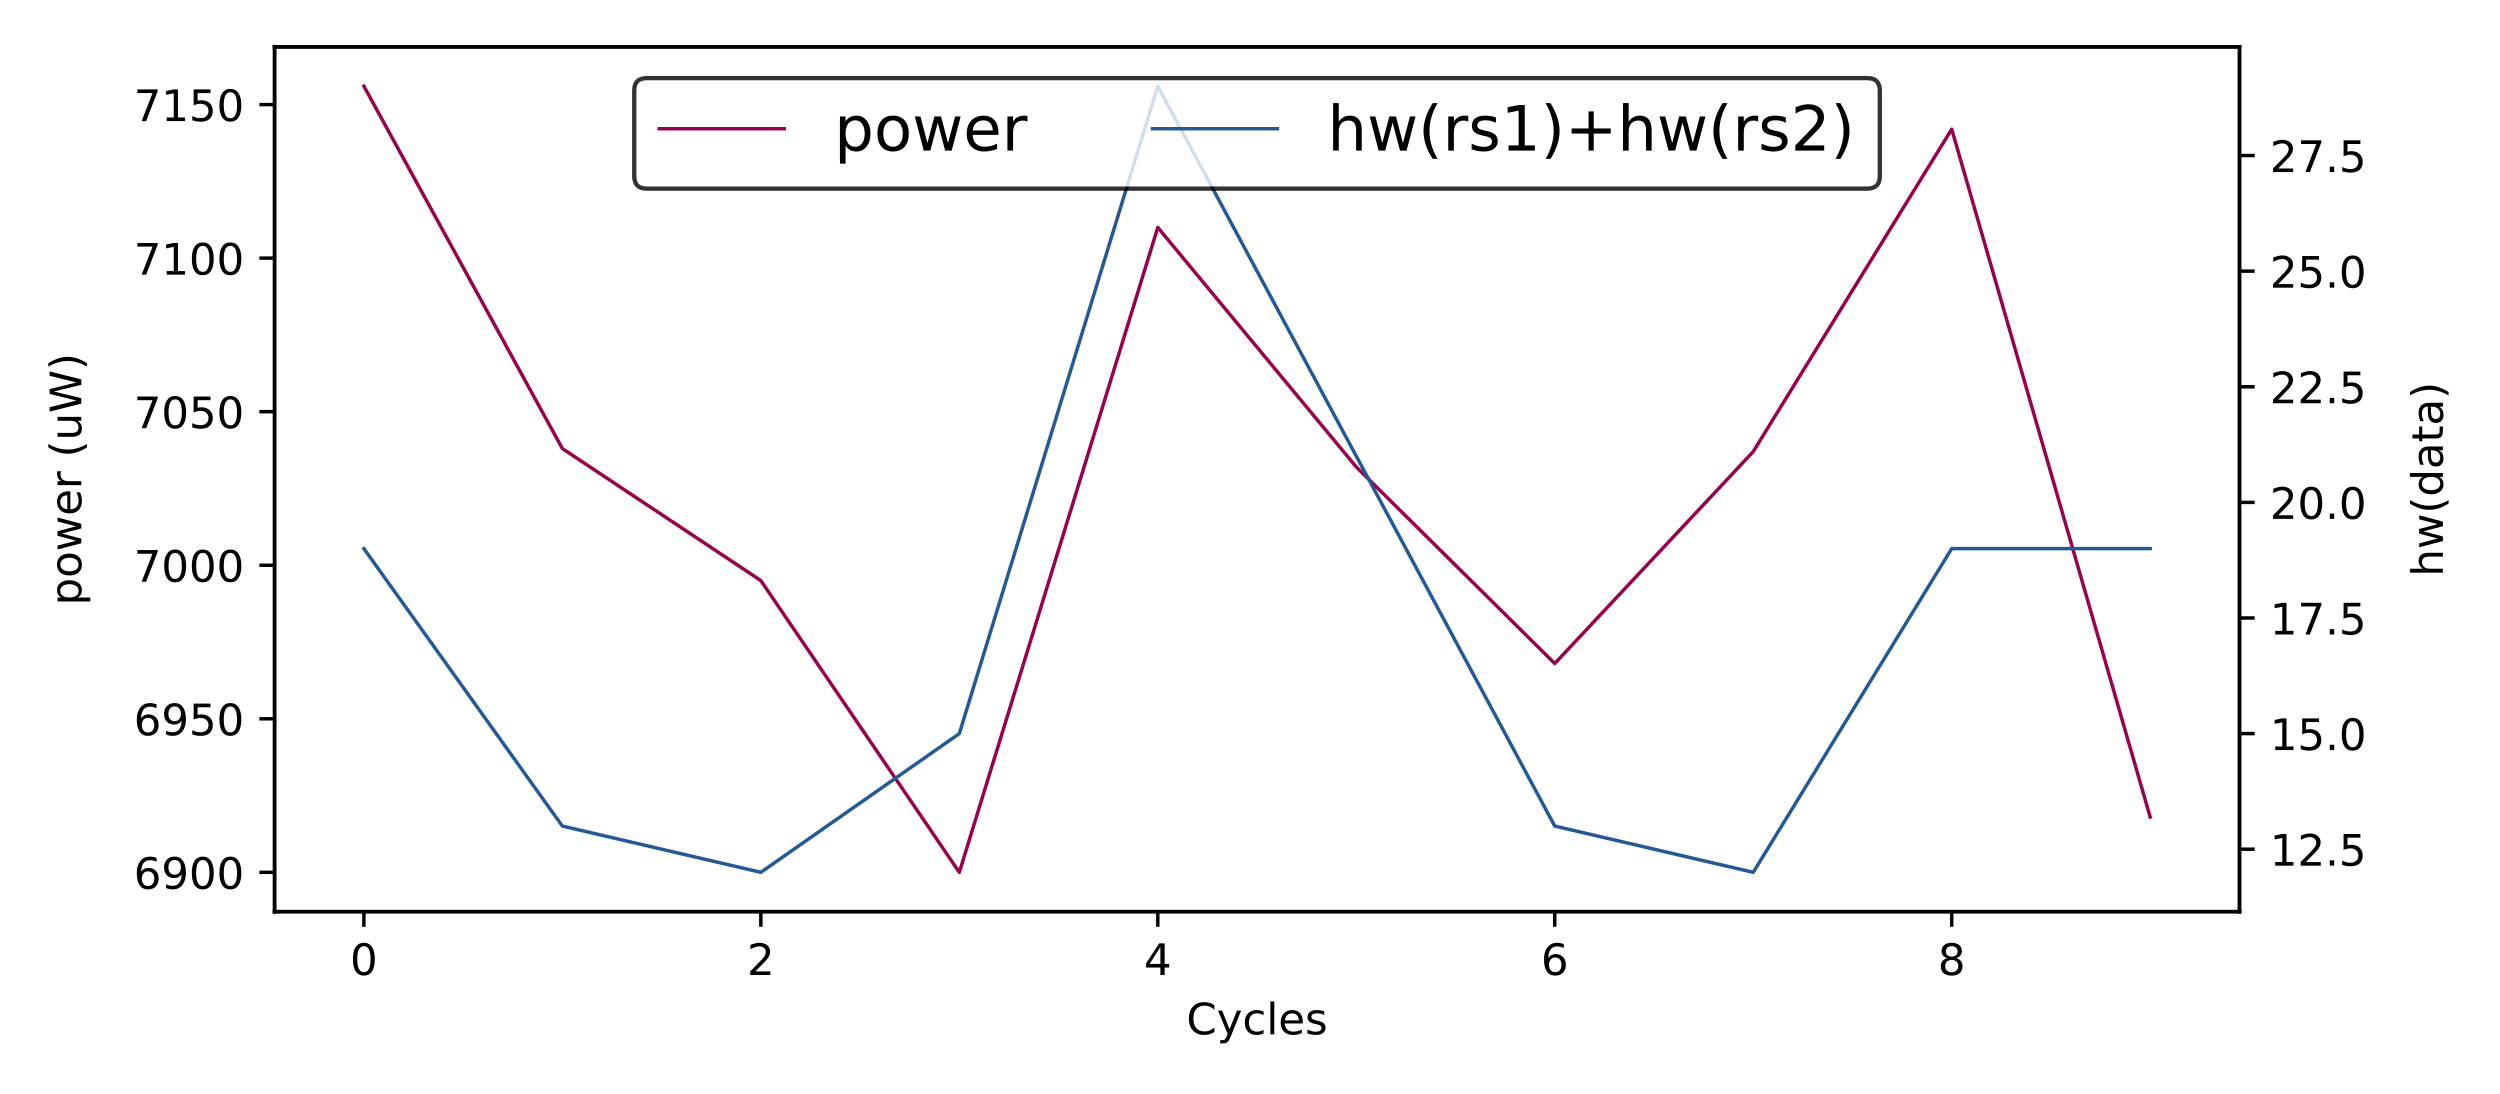
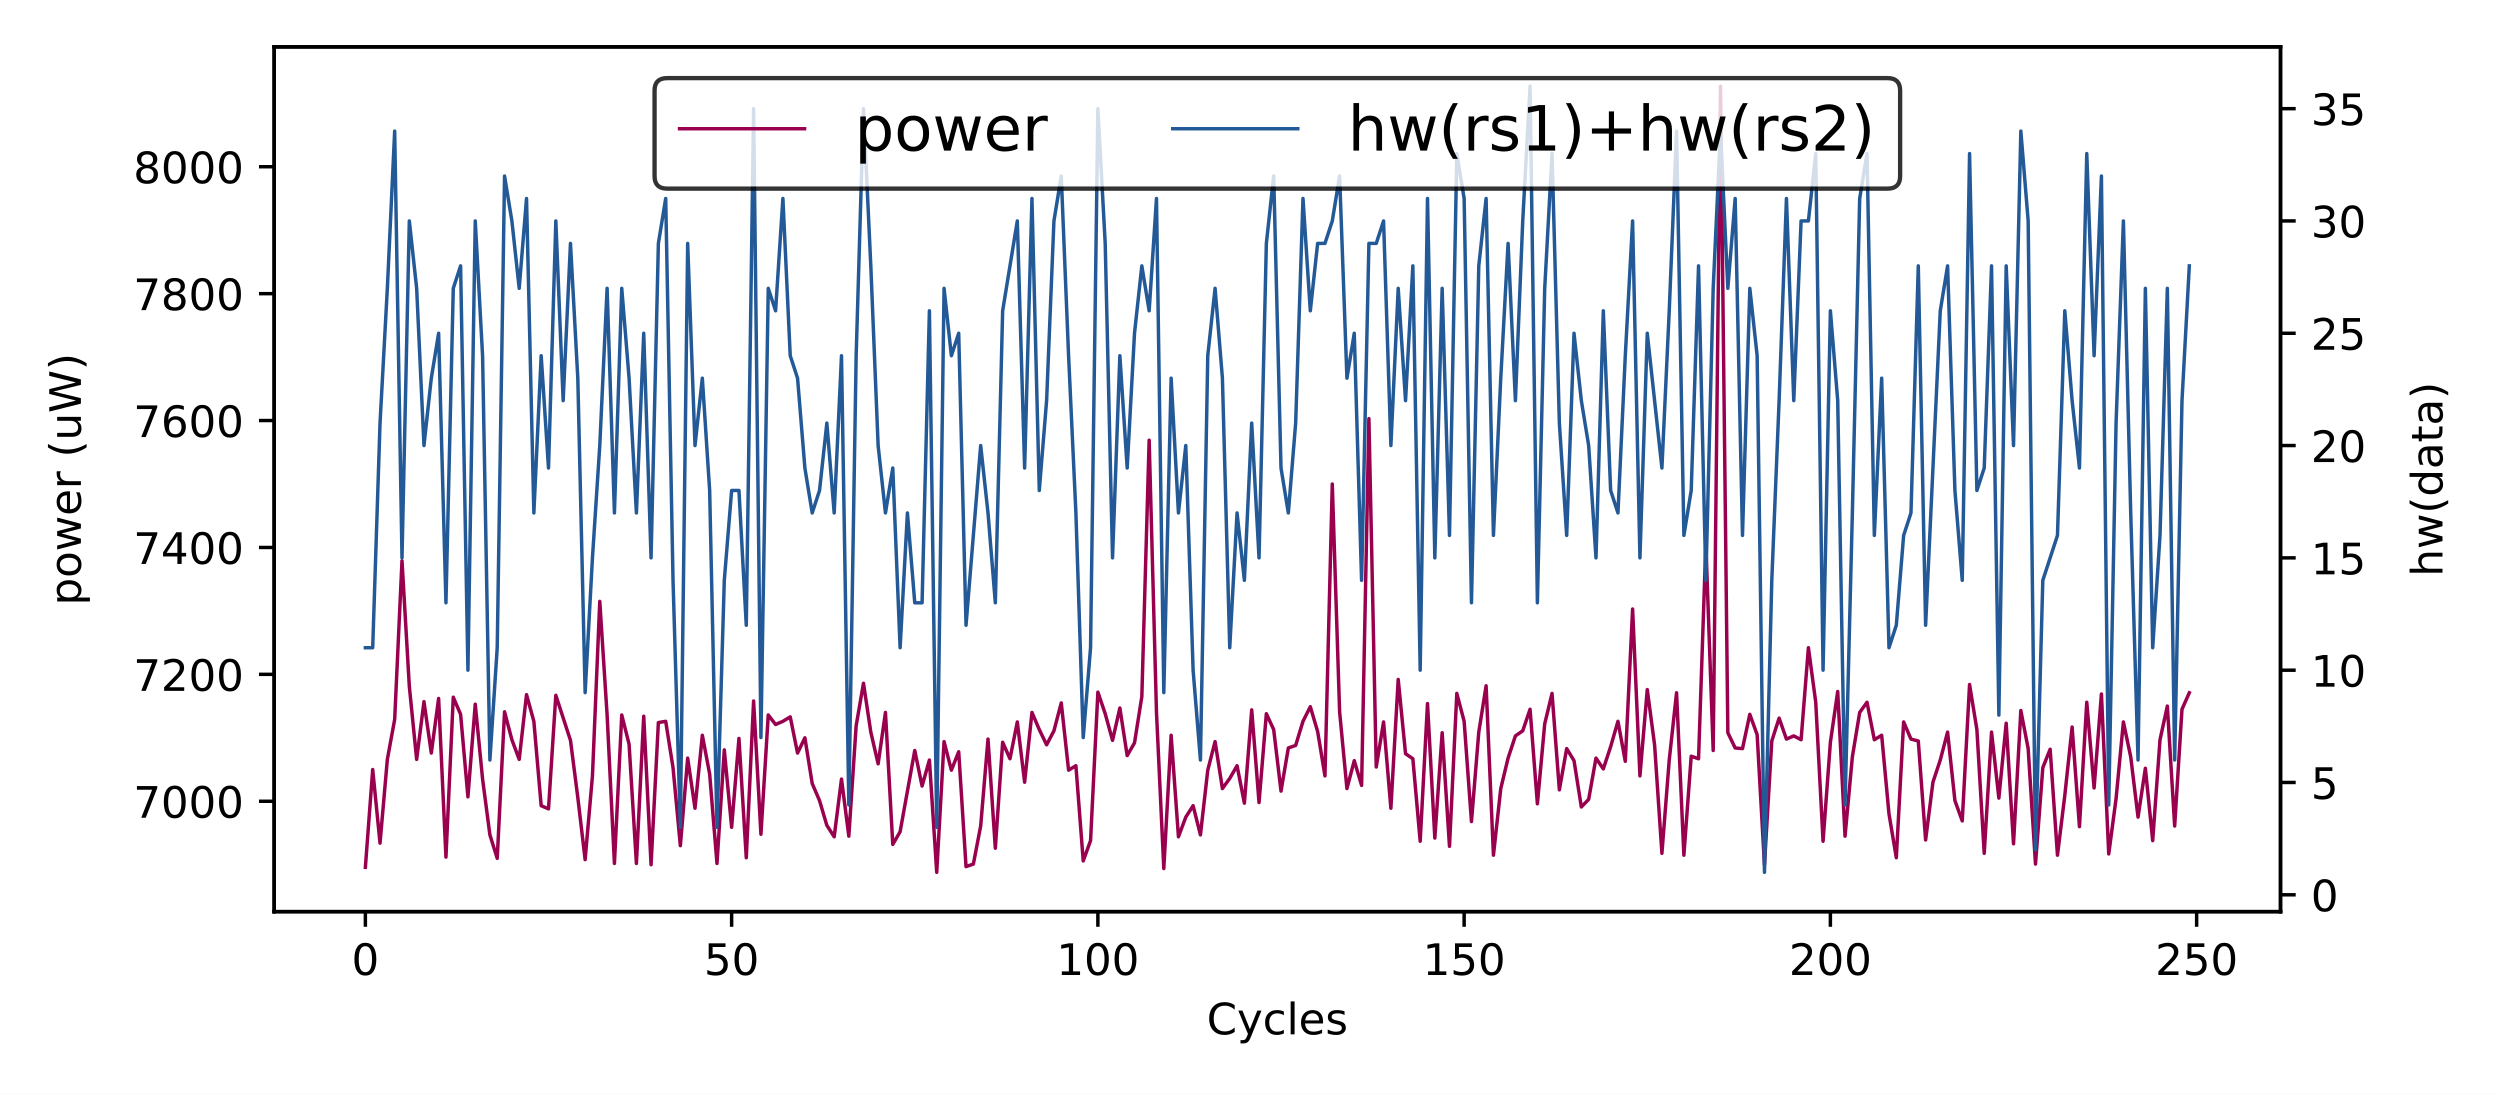
<svg xmlns="http://www.w3.org/2000/svg" xmlns:xlink="http://www.w3.org/1999/xlink" width="576pt" height="252pt" viewBox="0 0 576 252" version="1.1">
  <defs>
    <style type="text/css">*{stroke-linejoin: round; stroke-linecap: butt}</style>
  </defs>
  <g id="figure_1">
    <g id="patch_1">
      <path d="M 0 252  L 576 252  L 576 0  L 0 0  z " style="fill: #ffffff" />
    </g>
    <g id="axes_1">
      <g id="patch_2">
-         <path d="M 63.26 210.04  L 515.98 210.04  L 515.98 10.8  L 63.26 10.8  z " style="fill: #ffffff" />
+         <path d="M 63.17 210.04  L 525.43 210.04  L 525.43 10.8  L 63.17 10.8  z " style="fill: #ffffff" />
      </g>
      <g id="matplotlib.axis_1">
        <g id="xtick_1">
          <g id="line2d_1">
            <defs>
-               <path id="me044782dfc" d="M 0 0  L 0 3.5  " style="stroke: #000000; stroke-width: 0.8" />
+               <path id="m0749ad01bc" d="M 0 0  L 0 3.5  " style="stroke: #000000; stroke-width: 0.8" />
            </defs>
            <g>
-               <use xlink:href="#me044782dfc" x="83.838" y="210.04" style="stroke: #000000; stroke-width: 0.8" />
+               <use xlink:href="#m0749ad01bc" x="84.182" y="210.04" style="stroke: #000000; stroke-width: 0.8" />
            </g>
          </g>
          <g id="text_1">
-             <text style="font: 10px 'DejaVu Sans', 'Bitstream Vera Sans', 'Computer Modern Sans Serif', 'Lucida Grande', 'Verdana', 'Geneva', 'Lucid', 'Arial', 'Helvetica', 'Avant Garde', sans-serif; text-anchor: middle" x="83.838" y="224.638" transform="rotate(-0 83.83818 224.6384)">0</text>
+             <text style="font: 10px 'DejaVu Sans', 'Bitstream Vera Sans', 'Computer Modern Sans Serif', 'Lucida Grande', 'Verdana', 'Geneva', 'Lucid', 'Arial', 'Helvetica', 'Avant Garde', sans-serif; text-anchor: middle" x="84.182" y="224.638" transform="rotate(-0 84.18182 224.6384)">0</text>
          </g>
        </g>
        <g id="xtick_2">
          <g id="line2d_2">
            <g>
-               <use xlink:href="#me044782dfc" x="175.297" y="210.04" style="stroke: #000000; stroke-width: 0.8" />
+               <use xlink:href="#m0749ad01bc" x="168.567" y="210.04" style="stroke: #000000; stroke-width: 0.8" />
            </g>
          </g>
          <g id="text_2">
-             <text style="font: 10px 'DejaVu Sans', 'Bitstream Vera Sans', 'Computer Modern Sans Serif', 'Lucida Grande', 'Verdana', 'Geneva', 'Lucid', 'Arial', 'Helvetica', 'Avant Garde', sans-serif; text-anchor: middle" x="175.297" y="224.638" transform="rotate(-0 175.2968 224.6384)">2</text>
+             <text style="font: 10px 'DejaVu Sans', 'Bitstream Vera Sans', 'Computer Modern Sans Serif', 'Lucida Grande', 'Verdana', 'Geneva', 'Lucid', 'Arial', 'Helvetica', 'Avant Garde', sans-serif; text-anchor: middle" x="168.567" y="224.638" transform="rotate(-0 168.5666 224.6384)">50</text>
          </g>
        </g>
        <g id="xtick_3">
          <g id="line2d_3">
            <g>
-               <use xlink:href="#me044782dfc" x="266.755" y="210.04" style="stroke: #000000; stroke-width: 0.8" />
+               <use xlink:href="#m0749ad01bc" x="252.951" y="210.04" style="stroke: #000000; stroke-width: 0.8" />
            </g>
          </g>
          <g id="text_3">
-             <text style="font: 10px 'DejaVu Sans', 'Bitstream Vera Sans', 'Computer Modern Sans Serif', 'Lucida Grande', 'Verdana', 'Geneva', 'Lucid', 'Arial', 'Helvetica', 'Avant Garde', sans-serif; text-anchor: middle" x="266.755" y="224.638" transform="rotate(-0 266.7554 224.6384)">4</text>
+             <text style="font: 10px 'DejaVu Sans', 'Bitstream Vera Sans', 'Computer Modern Sans Serif', 'Lucida Grande', 'Verdana', 'Geneva', 'Lucid', 'Arial', 'Helvetica', 'Avant Garde', sans-serif; text-anchor: middle" x="252.951" y="224.638" transform="rotate(-0 252.9514 224.6384)">100</text>
          </g>
        </g>
        <g id="xtick_4">
          <g id="line2d_4">
            <g>
-               <use xlink:href="#me044782dfc" x="358.214" y="210.04" style="stroke: #000000; stroke-width: 0.8" />
+               <use xlink:href="#m0749ad01bc" x="337.336" y="210.04" style="stroke: #000000; stroke-width: 0.8" />
            </g>
          </g>
          <g id="text_4">
-             <text style="font: 10px 'DejaVu Sans', 'Bitstream Vera Sans', 'Computer Modern Sans Serif', 'Lucida Grande', 'Verdana', 'Geneva', 'Lucid', 'Arial', 'Helvetica', 'Avant Garde', sans-serif; text-anchor: middle" x="358.214" y="224.638" transform="rotate(-0 358.2139 224.6384)">6</text>
+             <text style="font: 10px 'DejaVu Sans', 'Bitstream Vera Sans', 'Computer Modern Sans Serif', 'Lucida Grande', 'Verdana', 'Geneva', 'Lucid', 'Arial', 'Helvetica', 'Avant Garde', sans-serif; text-anchor: middle" x="337.336" y="224.638" transform="rotate(-0 337.3363 224.6384)">150</text>
          </g>
        </g>
        <g id="xtick_5">
          <g id="line2d_5">
            <g>
-               <use xlink:href="#me044782dfc" x="449.673" y="210.04" style="stroke: #000000; stroke-width: 0.8" />
+               <use xlink:href="#m0749ad01bc" x="421.721" y="210.04" style="stroke: #000000; stroke-width: 0.8" />
            </g>
          </g>
          <g id="text_5">
-             <text style="font: 10px 'DejaVu Sans', 'Bitstream Vera Sans', 'Computer Modern Sans Serif', 'Lucida Grande', 'Verdana', 'Geneva', 'Lucid', 'Arial', 'Helvetica', 'Avant Garde', sans-serif; text-anchor: middle" x="449.673" y="224.638" transform="rotate(-0 449.6725 224.6384)">8</text>
-           </g>
-         </g>
-         <g id="text_6">
-           <text style="font: 10px 'DejaVu Sans', 'Bitstream Vera Sans', 'Computer Modern Sans Serif', 'Lucida Grande', 'Verdana', 'Geneva', 'Lucid', 'Arial', 'Helvetica', 'Avant Garde', sans-serif; text-anchor: middle" x="289.62" y="238.317" transform="rotate(-0 289.62 238.3166)">Cycles</text>
+             <text style="font: 10px 'DejaVu Sans', 'Bitstream Vera Sans', 'Computer Modern Sans Serif', 'Lucida Grande', 'Verdana', 'Geneva', 'Lucid', 'Arial', 'Helvetica', 'Avant Garde', sans-serif; text-anchor: middle" x="421.721" y="224.638" transform="rotate(-0 421.7211 224.6384)">200</text>
+           </g>
+         </g>
+         <g id="xtick_6">
+           <g id="line2d_6">
+             <g>
+               <use xlink:href="#m0749ad01bc" x="506.106" y="210.04" style="stroke: #000000; stroke-width: 0.8" />
+             </g>
+           </g>
+           <g id="text_6">
+             <text style="font: 10px 'DejaVu Sans', 'Bitstream Vera Sans', 'Computer Modern Sans Serif', 'Lucida Grande', 'Verdana', 'Geneva', 'Lucid', 'Arial', 'Helvetica', 'Avant Garde', sans-serif; text-anchor: middle" x="506.106" y="224.638" transform="rotate(-0 506.1059 224.6384)">250</text>
+           </g>
+         </g>
+         <g id="text_7">
+           <text style="font: 10px 'DejaVu Sans', 'Bitstream Vera Sans', 'Computer Modern Sans Serif', 'Lucida Grande', 'Verdana', 'Geneva', 'Lucid', 'Arial', 'Helvetica', 'Avant Garde', sans-serif; text-anchor: middle" x="294.3" y="238.317" transform="rotate(-0 294.3 238.3166)">Cycles</text>
        </g>
      </g>
      <g id="matplotlib.axis_2">
        <g id="ytick_1">
-           <g id="line2d_6">
+           <g id="line2d_7">
            <defs>
-               <path id="mf16215a13e" d="M 0 0  L -3.5 0  " style="stroke: #000000; stroke-width: 0.8" />
+               <path id="m0b29866771" d="M 0 0  L -3.5 0  " style="stroke: #000000; stroke-width: 0.8" />
            </defs>
            <g>
-               <use xlink:href="#mf16215a13e" x="63.26" y="200.984" style="stroke: #000000; stroke-width: 0.8" />
-             </g>
-           </g>
-           <g id="text_7">
-             <text style="font: 10px 'DejaVu Sans', 'Bitstream Vera Sans', 'Computer Modern Sans Serif', 'Lucida Grande', 'Verdana', 'Geneva', 'Lucid', 'Arial', 'Helvetica', 'Avant Garde', sans-serif; text-anchor: end" x="56.26" y="204.783" transform="rotate(-0 56.26 204.7829)">6900</text>
+               <use xlink:href="#m0b29866771" x="63.17" y="184.611" style="stroke: #000000; stroke-width: 0.8" />
+             </g>
+           </g>
+           <g id="text_8">
+             <text style="font: 10px 'DejaVu Sans', 'Bitstream Vera Sans', 'Computer Modern Sans Serif', 'Lucida Grande', 'Verdana', 'Geneva', 'Lucid', 'Arial', 'Helvetica', 'Avant Garde', sans-serif; text-anchor: end" x="56.17" y="188.41" transform="rotate(-0 56.17 188.4098)">7000</text>
          </g>
        </g>
        <g id="ytick_2">
-           <g id="line2d_7">
-             <g>
-               <use xlink:href="#mf16215a13e" x="63.26" y="165.607" style="stroke: #000000; stroke-width: 0.8" />
-             </g>
-           </g>
-           <g id="text_8">
-             <text style="font: 10px 'DejaVu Sans', 'Bitstream Vera Sans', 'Computer Modern Sans Serif', 'Lucida Grande', 'Verdana', 'Geneva', 'Lucid', 'Arial', 'Helvetica', 'Avant Garde', sans-serif; text-anchor: end" x="56.26" y="169.406" transform="rotate(-0 56.26 169.4064)">6950</text>
+           <g id="line2d_8">
+             <g>
+               <use xlink:href="#m0b29866771" x="63.17" y="155.373" style="stroke: #000000; stroke-width: 0.8" />
+             </g>
+           </g>
+           <g id="text_9">
+             <text style="font: 10px 'DejaVu Sans', 'Bitstream Vera Sans', 'Computer Modern Sans Serif', 'Lucida Grande', 'Verdana', 'Geneva', 'Lucid', 'Arial', 'Helvetica', 'Avant Garde', sans-serif; text-anchor: end" x="56.17" y="159.172" transform="rotate(-0 56.17 159.1721)">7200</text>
          </g>
        </g>
        <g id="ytick_3">
-           <g id="line2d_8">
-             <g>
-               <use xlink:href="#mf16215a13e" x="63.26" y="130.231" style="stroke: #000000; stroke-width: 0.8" />
-             </g>
-           </g>
-           <g id="text_9">
-             <text style="font: 10px 'DejaVu Sans', 'Bitstream Vera Sans', 'Computer Modern Sans Serif', 'Lucida Grande', 'Verdana', 'Geneva', 'Lucid', 'Arial', 'Helvetica', 'Avant Garde', sans-serif; text-anchor: end" x="56.26" y="134.03" transform="rotate(-0 56.26 134.03)">7000</text>
+           <g id="line2d_9">
+             <g>
+               <use xlink:href="#m0b29866771" x="63.17" y="126.135" style="stroke: #000000; stroke-width: 0.8" />
+             </g>
+           </g>
+           <g id="text_10">
+             <text style="font: 10px 'DejaVu Sans', 'Bitstream Vera Sans', 'Computer Modern Sans Serif', 'Lucida Grande', 'Verdana', 'Geneva', 'Lucid', 'Arial', 'Helvetica', 'Avant Garde', sans-serif; text-anchor: end" x="56.17" y="129.934" transform="rotate(-0 56.17 129.9345)">7400</text>
          </g>
        </g>
        <g id="ytick_4">
-           <g id="line2d_9">
-             <g>
-               <use xlink:href="#mf16215a13e" x="63.26" y="94.854" style="stroke: #000000; stroke-width: 0.8" />
-             </g>
-           </g>
-           <g id="text_10">
-             <text style="font: 10px 'DejaVu Sans', 'Bitstream Vera Sans', 'Computer Modern Sans Serif', 'Lucida Grande', 'Verdana', 'Geneva', 'Lucid', 'Arial', 'Helvetica', 'Avant Garde', sans-serif; text-anchor: end" x="56.26" y="98.654" transform="rotate(-0 56.26 98.65359)">7050</text>
+           <g id="line2d_10">
+             <g>
+               <use xlink:href="#m0b29866771" x="63.17" y="96.898" style="stroke: #000000; stroke-width: 0.8" />
+             </g>
+           </g>
+           <g id="text_11">
+             <text style="font: 10px 'DejaVu Sans', 'Bitstream Vera Sans', 'Computer Modern Sans Serif', 'Lucida Grande', 'Verdana', 'Geneva', 'Lucid', 'Arial', 'Helvetica', 'Avant Garde', sans-serif; text-anchor: end" x="56.17" y="100.697" transform="rotate(-0 56.17 100.6968)">7600</text>
          </g>
        </g>
        <g id="ytick_5">
-           <g id="line2d_10">
-             <g>
-               <use xlink:href="#mf16215a13e" x="63.26" y="59.478" style="stroke: #000000; stroke-width: 0.8" />
-             </g>
-           </g>
-           <g id="text_11">
-             <text style="font: 10px 'DejaVu Sans', 'Bitstream Vera Sans', 'Computer Modern Sans Serif', 'Lucida Grande', 'Verdana', 'Geneva', 'Lucid', 'Arial', 'Helvetica', 'Avant Garde', sans-serif; text-anchor: end" x="56.26" y="63.277" transform="rotate(-0 56.26 63.27717)">7100</text>
+           <g id="line2d_11">
+             <g>
+               <use xlink:href="#m0b29866771" x="63.17" y="67.66" style="stroke: #000000; stroke-width: 0.8" />
+             </g>
+           </g>
+           <g id="text_12">
+             <text style="font: 10px 'DejaVu Sans', 'Bitstream Vera Sans', 'Computer Modern Sans Serif', 'Lucida Grande', 'Verdana', 'Geneva', 'Lucid', 'Arial', 'Helvetica', 'Avant Garde', sans-serif; text-anchor: end" x="56.17" y="71.459" transform="rotate(-0 56.17 71.45915)">7800</text>
          </g>
        </g>
        <g id="ytick_6">
-           <g id="line2d_11">
-             <g>
-               <use xlink:href="#mf16215a13e" x="63.26" y="24.102" style="stroke: #000000; stroke-width: 0.8" />
-             </g>
-           </g>
-           <g id="text_12">
-             <text style="font: 10px 'DejaVu Sans', 'Bitstream Vera Sans', 'Computer Modern Sans Serif', 'Lucida Grande', 'Verdana', 'Geneva', 'Lucid', 'Arial', 'Helvetica', 'Avant Garde', sans-serif; text-anchor: end" x="56.26" y="27.901" transform="rotate(-0 56.26 27.90075)">7150</text>
-           </g>
-         </g>
-         <g id="text_13">
-           <text style="font: 10px 'DejaVu Sans', 'Bitstream Vera Sans', 'Computer Modern Sans Serif', 'Lucida Grande', 'Verdana', 'Geneva', 'Lucid', 'Arial', 'Helvetica', 'Avant Garde', sans-serif; text-anchor: middle" x="18.73" y="110.42" transform="rotate(-90 18.73031 110.42)">power (uW)</text>
-         </g>
-       </g>
-       <g id="line2d_12">
-         <path d="M 83.838 19.856  L 129.567 103.345  L 175.297 133.768  L 221.026 200.984  L 266.755 52.403  L 312.485 107.59  L 358.214 152.872  L 403.943 104.052  L 449.673 29.762  L 495.402 188.248  " clip-path="url(#p30983fb25e)" style="fill: none; stroke: #99004d; stroke-width: 0.8; stroke-linecap: square" />
+           <g id="line2d_12">
+             <g>
+               <use xlink:href="#m0b29866771" x="63.17" y="38.422" style="stroke: #000000; stroke-width: 0.8" />
+             </g>
+           </g>
+           <g id="text_13">
+             <text style="font: 10px 'DejaVu Sans', 'Bitstream Vera Sans', 'Computer Modern Sans Serif', 'Lucida Grande', 'Verdana', 'Geneva', 'Lucid', 'Arial', 'Helvetica', 'Avant Garde', sans-serif; text-anchor: end" x="56.17" y="42.221" transform="rotate(-0 56.17 42.22149)">8000</text>
+           </g>
+         </g>
+         <g id="text_14">
+           <text style="font: 10px 'DejaVu Sans', 'Bitstream Vera Sans', 'Computer Modern Sans Serif', 'Lucida Grande', 'Verdana', 'Geneva', 'Lucid', 'Arial', 'Helvetica', 'Avant Garde', sans-serif; text-anchor: middle" x="18.64" y="110.42" transform="rotate(-90 18.64031 110.42)">power (uW)</text>
+         </g>
+       </g>
+       <g id="line2d_13">
+         <path d="M 84.182 199.814  L 85.87 177.301  L 87.557 194.259  L 89.245 174.962  L 90.933 165.752  L 92.62 129.205  L 94.308 158.15  L 95.996 174.962  L 97.683 161.659  L 99.371 173.5  L 101.059 160.928  L 102.746 197.475  L 104.434 160.636  L 106.122 164.583  L 107.81 183.587  L 109.497 162.244  L 111.185 179.494  L 112.873 192.359  L 114.56 197.767  L 116.248 163.998  L 117.936 170.43  L 119.623 174.962  L 121.311 160.051  L 122.999 166.191  L 124.687 185.634  L 126.374 186.365  L 128.062 160.197  L 131.437 170.576  L 133.125 183.733  L 134.813 198.06  L 136.5 178.763  L 138.188 138.561  L 139.876 164.729  L 141.563 198.937  L 143.251 164.729  L 144.939 171.454  L 146.627 198.937  L 148.314 165.021  L 150.002 199.229  L 151.69 166.483  L 153.377 166.191  L 155.065 176.863  L 156.753 194.844  L 158.44 174.67  L 160.128 186.219  L 161.816 169.407  L 163.504 178.324  L 165.191 198.937  L 166.879 172.769  L 168.567 190.604  L 170.254 170.138  L 171.942 197.621  L 173.63 161.513  L 175.317 192.212  L 177.005 164.729  L 178.693 166.922  L 180.381 166.191  L 182.068 165.168  L 183.756 173.5  L 185.444 169.992  L 187.131 180.517  L 188.819 184.464  L 190.507 190.166  L 192.194 192.797  L 193.882 179.494  L 195.57 192.651  L 197.257 167.214  L 198.945 157.42  L 200.633 168.676  L 202.321 175.985  L 204.008 164.144  L 205.696 194.551  L 207.384 191.628  L 210.759 172.915  L 212.447 181.102  L 214.134 175.108  L 215.822 200.984  L 217.51 170.869  L 219.198 177.447  L 220.885 173.208  L 222.573 199.668  L 224.261 199.083  L 225.948 190.312  L 227.636 170.284  L 229.324 195.428  L 231.011 171.015  L 232.699 174.816  L 234.387 166.337  L 236.074 180.225  L 237.762 164.144  L 239.45 168.091  L 241.138 171.6  L 242.825 168.384  L 244.513 161.951  L 246.201 177.447  L 247.888 176.424  L 249.576 198.352  L 251.264 193.674  L 252.951 159.466  L 254.639 164.437  L 256.327 170.576  L 258.015 163.121  L 259.702 174.085  L 261.39 171.161  L 263.078 160.489  L 264.765 101.429  L 266.453 164.144  L 268.141 200.107  L 269.828 169.407  L 271.516 192.797  L 273.204 188.265  L 274.891 185.634  L 276.579 192.359  L 278.267 177.447  L 279.955 170.869  L 281.642 181.687  L 283.33 179.348  L 285.018 176.424  L 286.705 185.049  L 288.393 163.559  L 290.081 184.903  L 291.768 164.437  L 293.456 168.091  L 295.144 182.272  L 296.832 172.331  L 298.519 171.746  L 300.207 166.191  L 301.895 162.828  L 303.582 168.53  L 305.27 178.763  L 306.958 111.516  L 308.645 163.998  L 310.333 181.687  L 312.021 175.255  L 313.709 180.956  L 315.396 96.459  L 317.084 176.716  L 318.772 166.337  L 320.459 186.219  L 322.147 156.542  L 323.835 173.646  L 325.522 174.816  L 327.21 193.82  L 328.898 162.098  L 330.585 193.089  L 332.273 168.822  L 333.961 194.99  L 335.649 159.759  L 337.336 166.191  L 339.024 189.289  L 340.712 168.676  L 342.399 158.004  L 344.087 197.037  L 345.775 181.687  L 347.462 174.67  L 349.15 169.553  L 350.838 168.384  L 352.526 163.413  L 354.213 185.195  L 355.901 166.776  L 357.589 159.759  L 359.276 181.979  L 360.964 172.477  L 362.652 175.255  L 364.339 185.926  L 366.027 184.172  L 367.715 174.67  L 369.402 177.155  L 371.09 172.038  L 372.778 166.191  L 374.466 175.401  L 376.153 140.316  L 377.841 178.763  L 379.529 158.881  L 381.216 171.6  L 382.904 196.598  L 384.592 175.108  L 386.279 159.612  L 387.967 197.037  L 389.655 174.231  L 391.343 174.816  L 393.03 125.258  L 394.718 172.915  L 396.406 19.856  L 398.093 168.822  L 399.781 172.331  L 401.469 172.477  L 403.156 164.583  L 404.844 169.261  L 406.532 199.229  L 408.219 170.723  L 409.907 165.46  L 411.595 170.284  L 413.283 169.553  L 414.97 170.43  L 416.658 149.233  L 418.346 161.805  L 420.033 193.82  L 421.721 171.015  L 423.409 159.32  L 425.096 192.651  L 426.784 174.377  L 428.472 164.144  L 430.16 161.805  L 431.847 170.43  L 433.535 169.407  L 435.223 187.534  L 436.91 197.621  L 438.598 166.337  L 440.286 170.284  L 441.973 170.723  L 443.661 193.528  L 445.349 180.225  L 447.037 175.108  L 448.724 168.676  L 450.412 184.464  L 452.1 189.142  L 453.787 157.712  L 455.475 168.091  L 457.163 196.598  L 458.85 168.676  L 460.538 183.88  L 462.226 166.629  L 463.913 194.405  L 465.601 163.706  L 467.289 172.477  L 468.977 199.083  L 470.664 176.863  L 472.352 172.623  L 474.04 197.037  L 475.727 183.295  L 477.415 167.507  L 479.103 190.458  L 480.79 161.805  L 482.478 181.541  L 484.166 159.905  L 485.854 196.744  L 487.541 184.026  L 489.229 166.337  L 490.917 174.377  L 492.604 188.265  L 494.292 177.009  L 495.98 193.674  L 497.667 170.43  L 499.355 162.682  L 501.043 190.312  L 502.73 163.413  L 504.418 159.612  L 504.418 159.612  " clip-path="url(#p4a2a89b76f)" style="fill: none; stroke: #99004d; stroke-width: 0.8; stroke-linecap: square" />
      </g>
      <g id="patch_3">
-         <path d="M 63.26 210.04  L 63.26 10.8  " style="fill: none; stroke: #000000; stroke-width: 0.8; stroke-linejoin: miter; stroke-linecap: square" />
+         <path d="M 63.17 210.04  L 63.17 10.8  " style="fill: none; stroke: #000000; stroke-width: 0.8; stroke-linejoin: miter; stroke-linecap: square" />
      </g>
      <g id="patch_4">
-         <path d="M 515.98 210.04  L 515.98 10.8  " style="fill: none; stroke: #000000; stroke-width: 0.8; stroke-linejoin: miter; stroke-linecap: square" />
+         <path d="M 525.43 210.04  L 525.43 10.8  " style="fill: none; stroke: #000000; stroke-width: 0.8; stroke-linejoin: miter; stroke-linecap: square" />
      </g>
      <g id="patch_5">
-         <path d="M 63.26 210.04  L 515.98 210.04  " style="fill: none; stroke: #000000; stroke-width: 0.8; stroke-linejoin: miter; stroke-linecap: square" />
+         <path d="M 63.17 210.04  L 525.43 210.04  " style="fill: none; stroke: #000000; stroke-width: 0.8; stroke-linejoin: miter; stroke-linecap: square" />
      </g>
      <g id="patch_6">
-         <path d="M 63.26 10.8  L 515.98 10.8  " style="fill: none; stroke: #000000; stroke-width: 0.8; stroke-linejoin: miter; stroke-linecap: square" />
+         <path d="M 63.17 10.8  L 525.43 10.8  " style="fill: none; stroke: #000000; stroke-width: 0.8; stroke-linejoin: miter; stroke-linecap: square" />
      </g>
    </g>
    <g id="axes_2">
      <g id="matplotlib.axis_3">
        <g id="ytick_7">
-           <g id="line2d_13">
+           <g id="line2d_14">
            <defs>
-               <path id="m7ab85ca74e" d="M 0 0  L 3.5 0  " style="stroke: #000000; stroke-width: 0.8" />
+               <path id="me218f4cd1f" d="M 0 0  L 3.5 0  " style="stroke: #000000; stroke-width: 0.8" />
            </defs>
            <g>
-               <use xlink:href="#m7ab85ca74e" x="515.98" y="195.656" style="stroke: #000000; stroke-width: 0.8" />
-             </g>
-           </g>
-           <g id="text_14">
-             <text style="font: 10px 'DejaVu Sans', 'Bitstream Vera Sans', 'Computer Modern Sans Serif', 'Lucida Grande', 'Verdana', 'Geneva', 'Lucid', 'Arial', 'Helvetica', 'Avant Garde', sans-serif; text-anchor: start" x="522.98" y="199.456" transform="rotate(-0 522.98 199.4556)">12.5</text>
+               <use xlink:href="#me218f4cd1f" x="525.43" y="206.159" style="stroke: #000000; stroke-width: 0.8" />
+             </g>
+           </g>
+           <g id="text_15">
+             <text style="font: 10px 'DejaVu Sans', 'Bitstream Vera Sans', 'Computer Modern Sans Serif', 'Lucida Grande', 'Verdana', 'Geneva', 'Lucid', 'Arial', 'Helvetica', 'Avant Garde', sans-serif; text-anchor: start" x="532.43" y="209.958" transform="rotate(-0 532.43 209.9579)">0</text>
          </g>
        </g>
        <g id="ytick_8">
-           <g id="line2d_14">
-             <g>
-               <use xlink:href="#m7ab85ca74e" x="515.98" y="169.02" style="stroke: #000000; stroke-width: 0.8" />
-             </g>
-           </g>
-           <g id="text_15">
-             <text style="font: 10px 'DejaVu Sans', 'Bitstream Vera Sans', 'Computer Modern Sans Serif', 'Lucida Grande', 'Verdana', 'Geneva', 'Lucid', 'Arial', 'Helvetica', 'Avant Garde', sans-serif; text-anchor: start" x="522.98" y="172.819" transform="rotate(-0 522.98 172.8192)">15.0</text>
+           <g id="line2d_15">
+             <g>
+               <use xlink:href="#me218f4cd1f" x="525.43" y="180.283" style="stroke: #000000; stroke-width: 0.8" />
+             </g>
+           </g>
+           <g id="text_16">
+             <text style="font: 10px 'DejaVu Sans', 'Bitstream Vera Sans', 'Computer Modern Sans Serif', 'Lucida Grande', 'Verdana', 'Geneva', 'Lucid', 'Arial', 'Helvetica', 'Avant Garde', sans-serif; text-anchor: start" x="532.43" y="184.083" transform="rotate(-0 532.43 184.0826)">5</text>
          </g>
        </g>
        <g id="ytick_9">
-           <g id="line2d_15">
-             <g>
-               <use xlink:href="#m7ab85ca74e" x="515.98" y="142.384" style="stroke: #000000; stroke-width: 0.8" />
-             </g>
-           </g>
-           <g id="text_16">
-             <text style="font: 10px 'DejaVu Sans', 'Bitstream Vera Sans', 'Computer Modern Sans Serif', 'Lucida Grande', 'Verdana', 'Geneva', 'Lucid', 'Arial', 'Helvetica', 'Avant Garde', sans-serif; text-anchor: start" x="522.98" y="146.183" transform="rotate(-0 522.98 146.1829)">17.5</text>
+           <g id="line2d_16">
+             <g>
+               <use xlink:href="#me218f4cd1f" x="525.43" y="154.408" style="stroke: #000000; stroke-width: 0.8" />
+             </g>
+           </g>
+           <g id="text_17">
+             <text style="font: 10px 'DejaVu Sans', 'Bitstream Vera Sans', 'Computer Modern Sans Serif', 'Lucida Grande', 'Verdana', 'Geneva', 'Lucid', 'Arial', 'Helvetica', 'Avant Garde', sans-serif; text-anchor: start" x="532.43" y="158.207" transform="rotate(-0 532.43 158.2073)">10</text>
          </g>
        </g>
        <g id="ytick_10">
-           <g id="line2d_16">
-             <g>
-               <use xlink:href="#m7ab85ca74e" x="515.98" y="115.747" style="stroke: #000000; stroke-width: 0.8" />
-             </g>
-           </g>
-           <g id="text_17">
-             <text style="font: 10px 'DejaVu Sans', 'Bitstream Vera Sans', 'Computer Modern Sans Serif', 'Lucida Grande', 'Verdana', 'Geneva', 'Lucid', 'Arial', 'Helvetica', 'Avant Garde', sans-serif; text-anchor: start" x="522.98" y="119.546" transform="rotate(-0 522.98 119.5465)">20.0</text>
+           <g id="line2d_17">
+             <g>
+               <use xlink:href="#me218f4cd1f" x="525.43" y="128.533" style="stroke: #000000; stroke-width: 0.8" />
+             </g>
+           </g>
+           <g id="text_18">
+             <text style="font: 10px 'DejaVu Sans', 'Bitstream Vera Sans', 'Computer Modern Sans Serif', 'Lucida Grande', 'Verdana', 'Geneva', 'Lucid', 'Arial', 'Helvetica', 'Avant Garde', sans-serif; text-anchor: start" x="532.43" y="132.332" transform="rotate(-0 532.43 132.3319)">15</text>
          </g>
        </g>
        <g id="ytick_11">
-           <g id="line2d_17">
-             <g>
-               <use xlink:href="#m7ab85ca74e" x="515.98" y="89.111" style="stroke: #000000; stroke-width: 0.8" />
-             </g>
-           </g>
-           <g id="text_18">
-             <text style="font: 10px 'DejaVu Sans', 'Bitstream Vera Sans', 'Computer Modern Sans Serif', 'Lucida Grande', 'Verdana', 'Geneva', 'Lucid', 'Arial', 'Helvetica', 'Avant Garde', sans-serif; text-anchor: start" x="522.98" y="92.91" transform="rotate(-0 522.98 92.91013)">22.5</text>
+           <g id="line2d_18">
+             <g>
+               <use xlink:href="#me218f4cd1f" x="525.43" y="102.657" style="stroke: #000000; stroke-width: 0.8" />
+             </g>
+           </g>
+           <g id="text_19">
+             <text style="font: 10px 'DejaVu Sans', 'Bitstream Vera Sans', 'Computer Modern Sans Serif', 'Lucida Grande', 'Verdana', 'Geneva', 'Lucid', 'Arial', 'Helvetica', 'Avant Garde', sans-serif; text-anchor: start" x="532.43" y="106.457" transform="rotate(-0 532.43 106.4566)">20</text>
          </g>
        </g>
        <g id="ytick_12">
-           <g id="line2d_18">
-             <g>
-               <use xlink:href="#m7ab85ca74e" x="515.98" y="62.475" style="stroke: #000000; stroke-width: 0.8" />
-             </g>
-           </g>
-           <g id="text_19">
-             <text style="font: 10px 'DejaVu Sans', 'Bitstream Vera Sans', 'Computer Modern Sans Serif', 'Lucida Grande', 'Verdana', 'Geneva', 'Lucid', 'Arial', 'Helvetica', 'Avant Garde', sans-serif; text-anchor: start" x="522.98" y="66.274" transform="rotate(-0 522.98 66.27376)">25.0</text>
+           <g id="line2d_19">
+             <g>
+               <use xlink:href="#me218f4cd1f" x="525.43" y="76.782" style="stroke: #000000; stroke-width: 0.8" />
+             </g>
+           </g>
+           <g id="text_20">
+             <text style="font: 10px 'DejaVu Sans', 'Bitstream Vera Sans', 'Computer Modern Sans Serif', 'Lucida Grande', 'Verdana', 'Geneva', 'Lucid', 'Arial', 'Helvetica', 'Avant Garde', sans-serif; text-anchor: start" x="532.43" y="80.581" transform="rotate(-0 532.43 80.5813)">25</text>
          </g>
        </g>
        <g id="ytick_13">
-           <g id="line2d_19">
-             <g>
-               <use xlink:href="#m7ab85ca74e" x="515.98" y="35.838" style="stroke: #000000; stroke-width: 0.8" />
-             </g>
-           </g>
-           <g id="text_20">
-             <text style="font: 10px 'DejaVu Sans', 'Bitstream Vera Sans', 'Computer Modern Sans Serif', 'Lucida Grande', 'Verdana', 'Geneva', 'Lucid', 'Arial', 'Helvetica', 'Avant Garde', sans-serif; text-anchor: start" x="522.98" y="39.637" transform="rotate(-0 522.98 39.6374)">27.5</text>
-           </g>
-         </g>
-         <g id="text_21">
-           <text style="font: 10px 'DejaVu Sans', 'Bitstream Vera Sans', 'Computer Modern Sans Serif', 'Lucida Grande', 'Verdana', 'Geneva', 'Lucid', 'Arial', 'Helvetica', 'Avant Garde', sans-serif; text-anchor: middle" x="562.844" y="110.42" transform="rotate(-90 562.8441 110.42)">hw(data)</text>
-         </g>
-       </g>
-       <g id="line2d_20">
-         <path d="M 83.838 126.402  L 129.567 190.329  L 175.297 200.984  L 221.026 169.02  L 266.755 19.856  L 312.485 105.093  L 358.214 190.329  L 403.943 200.984  L 449.673 126.402  L 495.402 126.402  " clip-path="url(#p30983fb25e)" style="fill: none; stroke: #235996; stroke-width: 0.8; stroke-linecap: square" />
+           <g id="line2d_20">
+             <g>
+               <use xlink:href="#me218f4cd1f" x="525.43" y="50.907" style="stroke: #000000; stroke-width: 0.8" />
+             </g>
+           </g>
+           <g id="text_21">
+             <text style="font: 10px 'DejaVu Sans', 'Bitstream Vera Sans', 'Computer Modern Sans Serif', 'Lucida Grande', 'Verdana', 'Geneva', 'Lucid', 'Arial', 'Helvetica', 'Avant Garde', sans-serif; text-anchor: start" x="532.43" y="54.706" transform="rotate(-0 532.43 54.70597)">30</text>
+           </g>
+         </g>
+         <g id="ytick_14">
+           <g id="line2d_21">
+             <g>
+               <use xlink:href="#me218f4cd1f" x="525.43" y="25.031" style="stroke: #000000; stroke-width: 0.8" />
+             </g>
+           </g>
+           <g id="text_22">
+             <text style="font: 10px 'DejaVu Sans', 'Bitstream Vera Sans', 'Computer Modern Sans Serif', 'Lucida Grande', 'Verdana', 'Geneva', 'Lucid', 'Arial', 'Helvetica', 'Avant Garde', sans-serif; text-anchor: start" x="532.43" y="28.831" transform="rotate(-0 532.43 28.83065)">35</text>
+           </g>
+         </g>
+         <g id="text_23">
+           <text style="font: 10px 'DejaVu Sans', 'Bitstream Vera Sans', 'Computer Modern Sans Serif', 'Lucida Grande', 'Verdana', 'Geneva', 'Lucid', 'Arial', 'Helvetica', 'Avant Garde', sans-serif; text-anchor: middle" x="562.753" y="110.42" transform="rotate(-90 562.7534 110.42)">hw(data)</text>
+         </g>
+       </g>
+       <g id="line2d_22">
+         <path d="M 84.182 149.233  L 85.87 149.233  L 87.557 97.482  L 89.245 66.432  L 90.933 30.206  L 92.62 128.533  L 94.308 50.907  L 95.996 66.432  L 97.683 102.657  L 99.371 87.132  L 101.059 76.782  L 102.746 138.883  L 104.434 66.432  L 106.122 61.257  L 107.81 154.408  L 109.497 50.907  L 111.185 81.957  L 112.873 175.108  L 114.56 149.233  L 116.248 40.557  L 117.936 50.907  L 119.623 66.432  L 121.311 45.732  L 122.999 118.183  L 124.687 81.957  L 126.374 107.832  L 128.062 50.907  L 129.75 92.307  L 131.437 56.082  L 133.125 87.132  L 134.813 159.583  L 136.5 128.533  L 138.188 102.657  L 139.876 66.432  L 141.563 118.183  L 143.251 66.432  L 144.939 87.132  L 146.627 118.183  L 148.314 76.782  L 150.002 128.533  L 151.69 56.082  L 153.377 45.732  L 155.065 133.708  L 156.753 190.634  L 158.44 56.082  L 160.128 102.657  L 161.816 87.132  L 163.504 113.008  L 165.191 190.634  L 166.879 133.708  L 168.567 113.008  L 170.254 113.008  L 171.942 144.058  L 173.63 25.031  L 175.317 169.933  L 177.005 66.432  L 178.693 71.607  L 180.381 45.732  L 182.068 81.957  L 183.756 87.132  L 185.444 107.832  L 187.131 118.183  L 188.819 113.008  L 190.507 97.482  L 192.194 118.183  L 193.882 81.957  L 195.57 185.458  L 197.257 81.957  L 198.945 25.031  L 200.633 61.257  L 202.321 102.657  L 204.008 118.183  L 205.696 107.832  L 207.384 149.233  L 209.071 118.183  L 210.759 138.883  L 212.447 138.883  L 214.134 71.607  L 215.822 190.634  L 217.51 66.432  L 219.198 81.957  L 220.885 76.782  L 222.573 144.058  L 225.948 102.657  L 227.636 118.183  L 229.324 138.883  L 231.011 71.607  L 234.387 50.907  L 236.074 107.832  L 237.762 45.732  L 239.45 113.008  L 241.138 92.307  L 242.825 50.907  L 244.513 40.557  L 246.201 81.957  L 247.888 118.183  L 249.576 169.933  L 251.264 149.233  L 252.951 25.031  L 254.639 56.082  L 256.327 128.533  L 258.015 81.957  L 259.702 107.832  L 261.39 76.782  L 263.078 61.257  L 264.765 71.607  L 266.453 45.732  L 268.141 159.583  L 269.828 87.132  L 271.516 118.183  L 273.204 102.657  L 274.891 154.408  L 276.579 175.108  L 278.267 81.957  L 279.955 66.432  L 281.642 87.132  L 283.33 149.233  L 285.018 118.183  L 286.705 133.708  L 288.393 97.482  L 290.081 128.533  L 291.768 56.082  L 293.456 40.557  L 295.144 107.832  L 296.832 118.183  L 298.519 97.482  L 300.207 45.732  L 301.895 71.607  L 303.582 56.082  L 305.27 56.082  L 306.958 50.907  L 308.645 40.557  L 310.333 87.132  L 312.021 76.782  L 313.709 133.708  L 315.396 56.082  L 317.084 56.082  L 318.772 50.907  L 320.459 102.657  L 322.147 66.432  L 323.835 92.307  L 325.522 61.257  L 327.21 154.408  L 328.898 45.732  L 330.585 128.533  L 332.273 66.432  L 333.961 123.358  L 335.649 35.382  L 337.336 45.732  L 339.024 138.883  L 340.712 61.257  L 342.399 45.732  L 344.087 123.358  L 345.775 87.132  L 347.462 56.082  L 349.15 92.307  L 350.838 50.907  L 352.526 19.856  L 354.213 138.883  L 355.901 66.432  L 357.589 35.382  L 359.276 97.482  L 360.964 123.358  L 362.652 76.782  L 364.339 92.307  L 366.027 102.657  L 367.715 128.533  L 369.402 71.607  L 371.09 113.008  L 372.778 118.183  L 374.466 81.957  L 376.153 50.907  L 377.841 128.533  L 379.529 76.782  L 382.904 107.832  L 384.592 71.607  L 386.279 30.206  L 387.967 123.358  L 389.655 113.008  L 391.343 61.257  L 393.03 133.708  L 394.718 66.432  L 396.406 30.206  L 398.093 66.432  L 399.781 45.732  L 401.469 123.358  L 403.156 66.432  L 404.844 81.957  L 406.532 200.984  L 408.219 133.708  L 409.907 92.307  L 411.595 45.732  L 413.283 92.307  L 414.97 50.907  L 416.658 50.907  L 418.346 35.382  L 420.033 154.408  L 421.721 71.607  L 423.409 92.307  L 425.096 185.458  L 426.784 118.183  L 428.472 45.732  L 430.16 35.382  L 431.847 123.358  L 433.535 87.132  L 435.223 149.233  L 436.91 144.058  L 438.598 123.358  L 440.286 118.183  L 441.973 61.257  L 443.661 144.058  L 447.037 71.607  L 448.724 61.257  L 450.412 113.008  L 452.1 133.708  L 453.787 35.382  L 455.475 113.008  L 457.163 107.832  L 458.85 61.257  L 460.538 164.758  L 462.226 61.257  L 463.913 102.657  L 465.601 30.206  L 467.289 50.907  L 468.977 195.809  L 470.664 133.708  L 474.04 123.358  L 475.727 71.607  L 477.415 92.307  L 479.103 107.832  L 480.79 35.382  L 482.478 81.957  L 484.166 40.557  L 485.854 185.458  L 487.541 97.482  L 489.229 50.907  L 490.917 118.183  L 492.604 175.108  L 494.292 66.432  L 495.98 149.233  L 497.667 123.358  L 499.355 66.432  L 501.043 175.108  L 502.73 92.307  L 504.418 61.257  L 504.418 61.257  " clip-path="url(#p4a2a89b76f)" style="fill: none; stroke: #235996; stroke-width: 0.8; stroke-linecap: square" />
      </g>
      <g id="patch_7">
-         <path d="M 63.26 210.04  L 63.26 10.8  " style="fill: none; stroke: #000000; stroke-width: 0.8; stroke-linejoin: miter; stroke-linecap: square" />
+         <path d="M 63.17 210.04  L 63.17 10.8  " style="fill: none; stroke: #000000; stroke-width: 0.8; stroke-linejoin: miter; stroke-linecap: square" />
      </g>
      <g id="patch_8">
-         <path d="M 515.98 210.04  L 515.98 10.8  " style="fill: none; stroke: #000000; stroke-width: 0.8; stroke-linejoin: miter; stroke-linecap: square" />
+         <path d="M 525.43 210.04  L 525.43 10.8  " style="fill: none; stroke: #000000; stroke-width: 0.8; stroke-linejoin: miter; stroke-linecap: square" />
      </g>
      <g id="patch_9">
-         <path d="M 63.26 210.04  L 515.98 210.04  " style="fill: none; stroke: #000000; stroke-width: 0.8; stroke-linejoin: miter; stroke-linecap: square" />
+         <path d="M 63.17 210.04  L 525.43 210.04  " style="fill: none; stroke: #000000; stroke-width: 0.8; stroke-linejoin: miter; stroke-linecap: square" />
      </g>
      <g id="patch_10">
-         <path d="M 63.26 10.8  L 515.98 10.8  " style="fill: none; stroke: #000000; stroke-width: 0.8; stroke-linejoin: miter; stroke-linecap: square" />
+         <path d="M 63.17 10.8  L 525.43 10.8  " style="fill: none; stroke: #000000; stroke-width: 0.8; stroke-linejoin: miter; stroke-linecap: square" />
      </g>
      <g id="legend_1">
        <g id="patch_11">
-           <path d="M 149.01 43.456  L 430.23 43.456  Q 433.11 43.456 433.11 40.577  L 433.11 20.88  Q 433.11 18 430.23 18  L 149.01 18  Q 146.13 18 146.13 20.88  L 146.13 40.577  Q 146.13 43.456 149.01 43.456  z " style="fill: #ffffff; opacity: 0.8; stroke: #000000; stroke-linejoin: miter" />
-         </g>
-         <g id="line2d_21">
-           <path d="M 151.89 29.662  L 166.29 29.662  L 180.69 29.662  " style="fill: none; stroke: #99004d; stroke-width: 0.8; stroke-linecap: square" />
-         </g>
-         <g id="text_22">
-           <text style="font: 14.4px 'DejaVu Sans', 'Bitstream Vera Sans', 'Computer Modern Sans Serif', 'Lucida Grande', 'Verdana', 'Geneva', 'Lucid', 'Arial', 'Helvetica', 'Avant Garde', sans-serif; text-anchor: start" x="192.21" y="34.702" transform="rotate(-0 192.2096 34.70175)">power</text>
-         </g>
-         <g id="line2d_22">
-           <path d="M 265.519 29.662  L 279.919 29.662  L 294.319 29.662  " style="fill: none; stroke: #235996; stroke-width: 0.8; stroke-linecap: square" />
-         </g>
-         <g id="text_23">
-           <text style="font: 14.4px 'DejaVu Sans', 'Bitstream Vera Sans', 'Computer Modern Sans Serif', 'Lucida Grande', 'Verdana', 'Geneva', 'Lucid', 'Arial', 'Helvetica', 'Avant Garde', sans-serif; text-anchor: start" x="305.839" y="34.702" transform="rotate(-0 305.8391 34.70175)">hw(rs1)+hw(rs2)</text>
+           <path d="M 153.69 43.456  L 434.91 43.456  Q 437.79 43.456 437.79 40.577  L 437.79 20.88  Q 437.79 18 434.91 18  L 153.69 18  Q 150.81 18 150.81 20.88  L 150.81 40.577  Q 150.81 43.456 153.69 43.456  z " style="fill: #ffffff; opacity: 0.8; stroke: #000000; stroke-linejoin: miter" />
+         </g>
+         <g id="line2d_23">
+           <path d="M 156.57 29.662  L 170.97 29.662  L 185.37 29.662  " style="fill: none; stroke: #99004d; stroke-width: 0.8; stroke-linecap: square" />
+         </g>
+         <g id="text_24">
+           <text style="font: 14.4px 'DejaVu Sans', 'Bitstream Vera Sans', 'Computer Modern Sans Serif', 'Lucida Grande', 'Verdana', 'Geneva', 'Lucid', 'Arial', 'Helvetica', 'Avant Garde', sans-serif; text-anchor: start" x="196.89" y="34.702" transform="rotate(-0 196.8896 34.70175)">power</text>
+         </g>
+         <g id="line2d_24">
+           <path d="M 270.199 29.662  L 284.599 29.662  L 298.999 29.662  " style="fill: none; stroke: #235996; stroke-width: 0.8; stroke-linecap: square" />
+         </g>
+         <g id="text_25">
+           <text style="font: 14.4px 'DejaVu Sans', 'Bitstream Vera Sans', 'Computer Modern Sans Serif', 'Lucida Grande', 'Verdana', 'Geneva', 'Lucid', 'Arial', 'Helvetica', 'Avant Garde', sans-serif; text-anchor: start" x="310.519" y="34.702" transform="rotate(-0 310.5191 34.70175)">hw(rs1)+hw(rs2)</text>
        </g>
      </g>
    </g>
  </g>
  <defs>
-     <clipPath id="p30983fb25e">
-       <rect x="63.26" y="10.8" width="452.72" height="199.24" />
+     <clipPath id="p4a2a89b76f">
+       <rect x="63.17" y="10.8" width="462.26" height="199.24" />
    </clipPath>
  </defs>
</svg>
